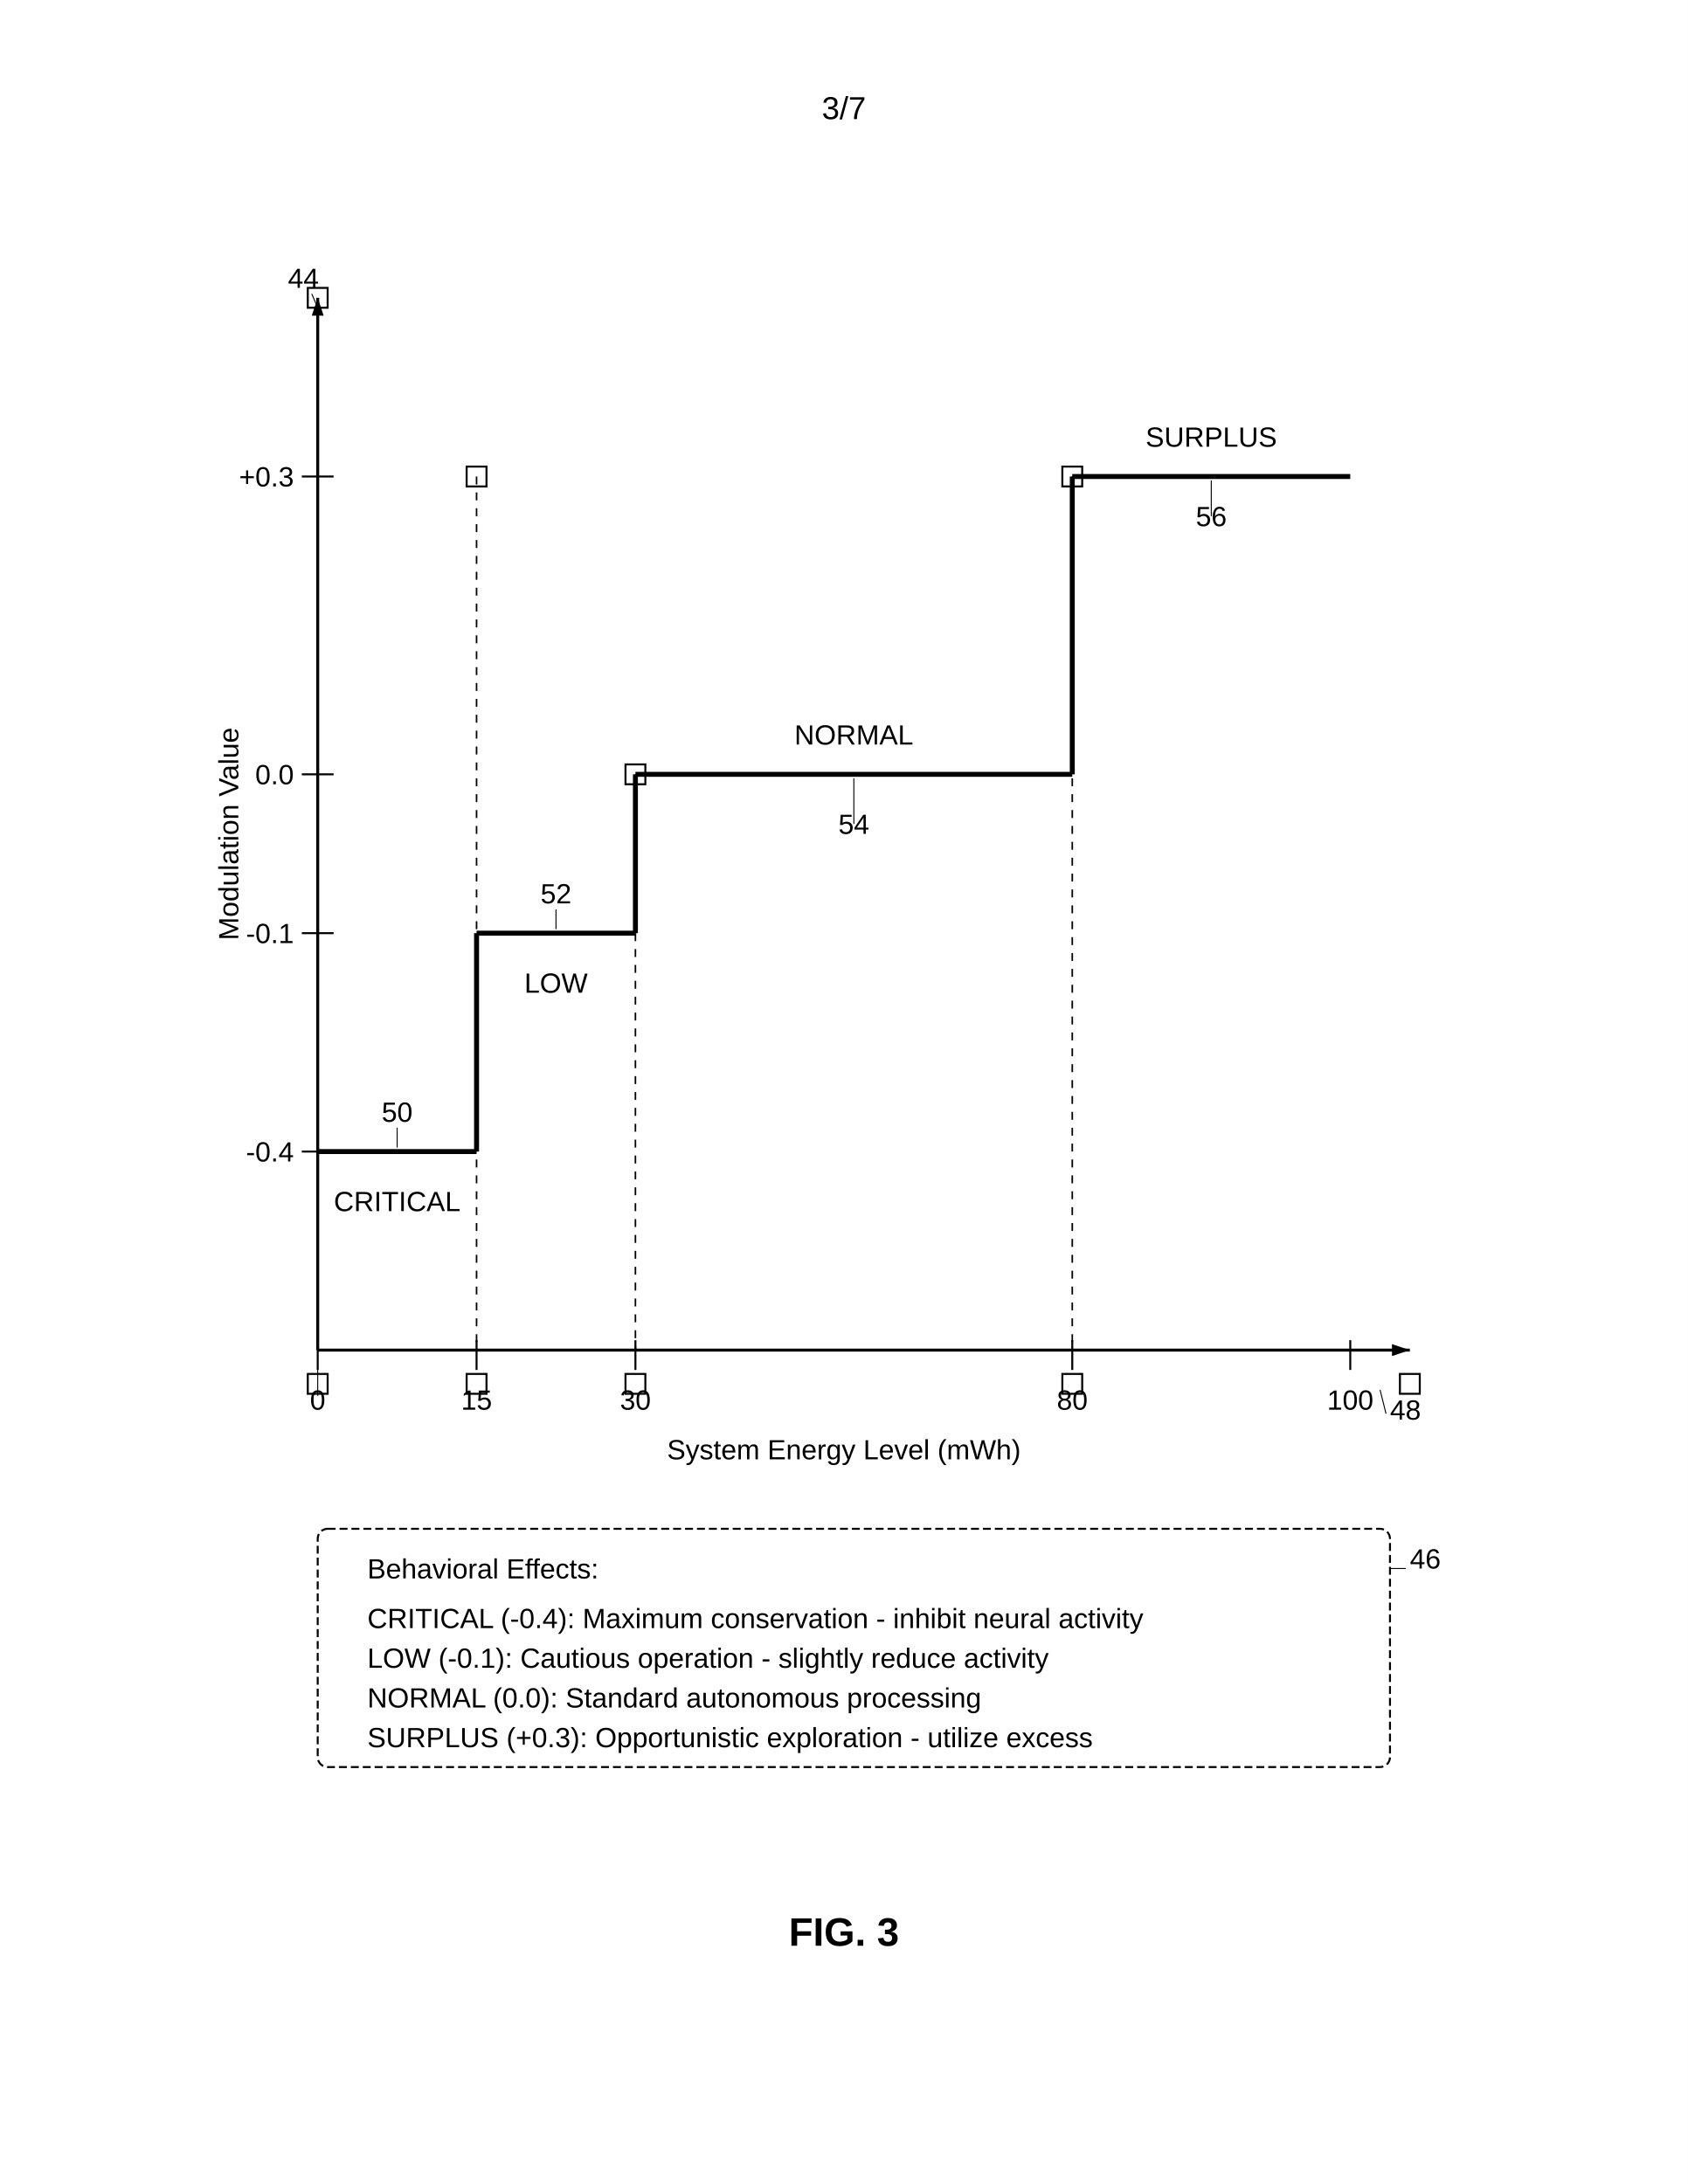
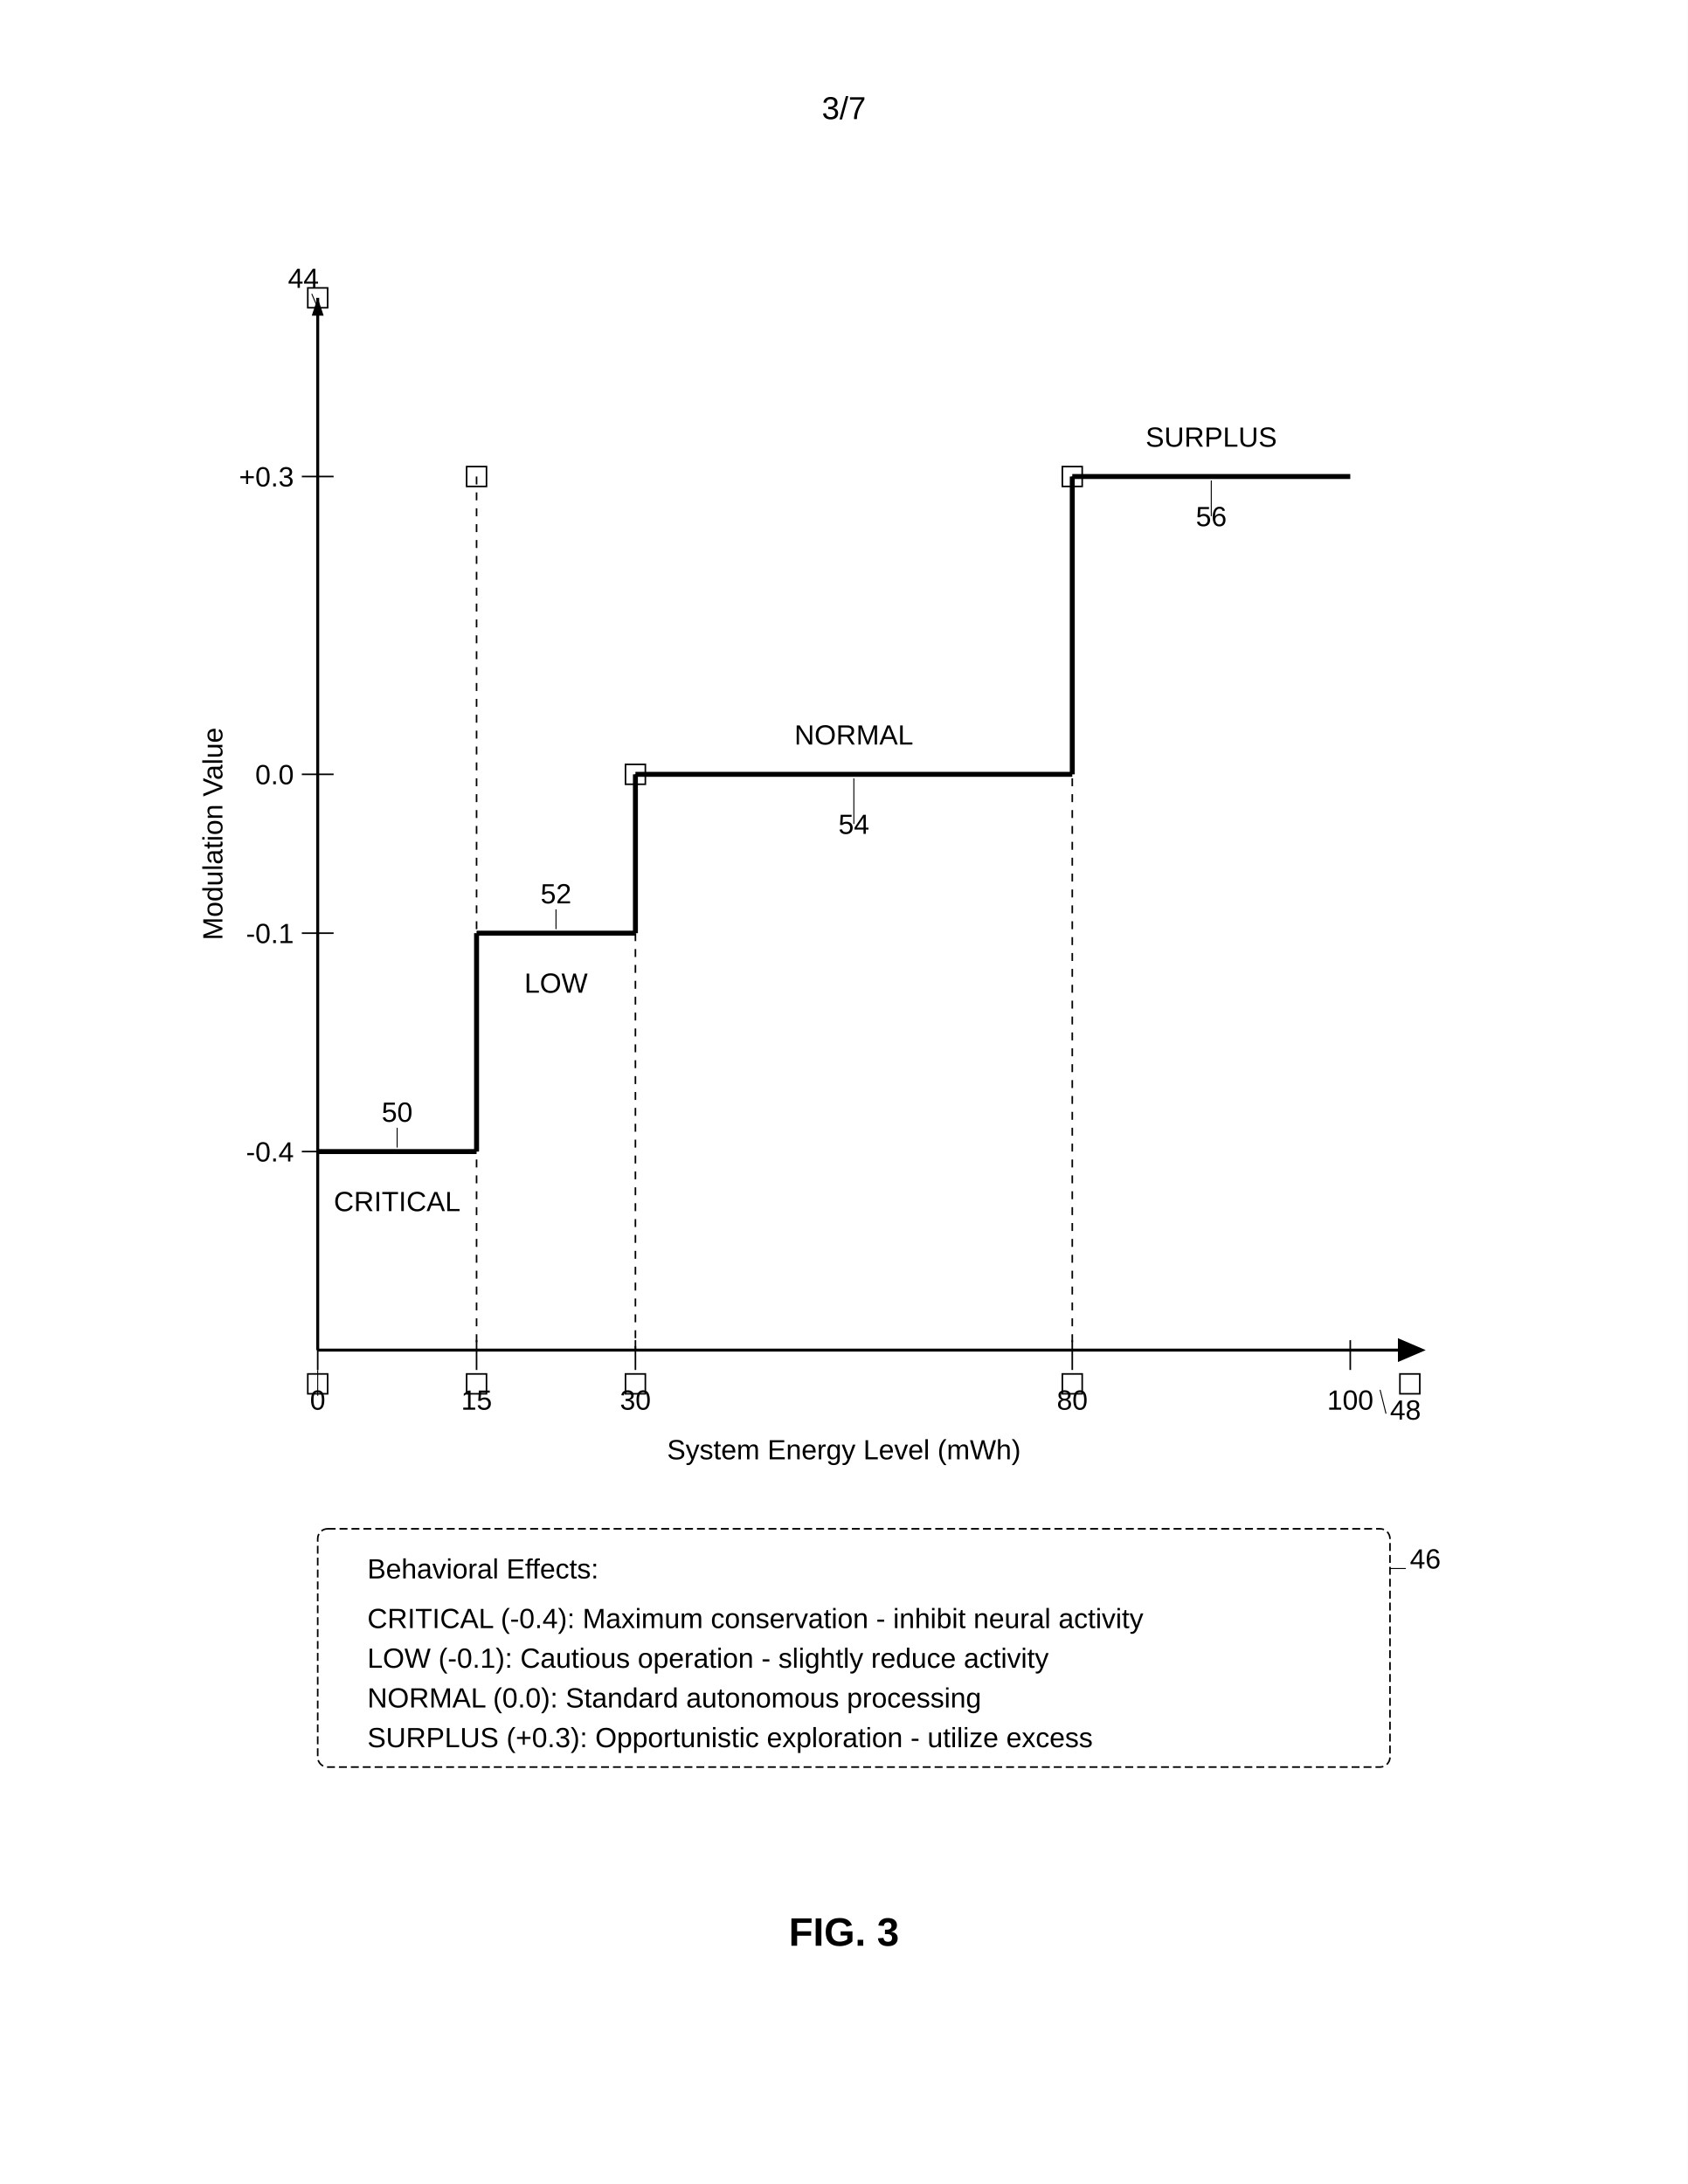
<svg xmlns="http://www.w3.org/2000/svg" width="8.5in" height="11in" viewBox="0 0 850 1100">
  <defs>
    <marker id="ah" markerWidth="6" markerHeight="4" refX="6" refY="2" orient="auto">
      <polygon points="0 0, 6 2, 0 4" fill="black" />
    </marker>
  </defs>
  <rect width="100%" height="100%" fill="white" />
  <text x="425" y="60" font-family="Arial, sans-serif" font-size="16" text-anchor="middle" fill="black">3/7</text>
-   <rect x="155" y="692" width="10" height="10" fill="none" stroke="black" stroke-width="1" />
-   <rect x="155" y="145" width="10" height="10" fill="none" stroke="black" stroke-width="1" />
-   <rect x="705" y="692" width="10" height="10" fill="none" stroke="black" stroke-width="1" />
-   <rect x="235" y="235" width="10" height="10" fill="none" stroke="black" stroke-width="1" />
-   <rect x="235" y="692" width="10" height="10" fill="none" stroke="black" stroke-width="1" />
-   <rect x="315" y="385" width="10" height="10" fill="none" stroke="black" stroke-width="1" />
-   <rect x="315" y="692" width="10" height="10" fill="none" stroke="black" stroke-width="1" />
-   <rect x="535" y="235" width="10" height="10" fill="none" stroke="black" stroke-width="1" />
-   <rect x="535" y="692" width="10" height="10" fill="none" stroke="black" stroke-width="1" />
+   <rect x="155" y="692" width="10" height="10" fill="none" stroke="black" stroke-width="0.8" />
+   <rect x="155" y="145" width="10" height="10" fill="none" stroke="black" stroke-width="0.8" />
+   <rect x="705" y="692" width="10" height="10" fill="none" stroke="black" stroke-width="0.8" />
+   <rect x="235" y="235" width="10" height="10" fill="none" stroke="black" stroke-width="0.8" />
+   <rect x="235" y="692" width="10" height="10" fill="none" stroke="black" stroke-width="0.8" />
+   <rect x="315" y="385" width="10" height="10" fill="none" stroke="black" stroke-width="0.8" />
+   <rect x="315" y="692" width="10" height="10" fill="none" stroke="black" stroke-width="0.8" />
+   <rect x="535" y="235" width="10" height="10" fill="none" stroke="black" stroke-width="0.8" />
+   <rect x="535" y="692" width="10" height="10" fill="none" stroke="black" stroke-width="0.8" />
  <line x1="160" y1="680" x2="160" y2="150" stroke="black" stroke-width="1.5" marker-end="url(#ah)" />
  <text x="145" y="145" font-family="Arial, sans-serif" font-size="14" fill="black">44</text>
  <line x1="157" y1="148" x2="160" y2="155" stroke="black" stroke-width="0.5" />
-   <text x="120" y="420" font-family="Arial, sans-serif" font-size="14" text-anchor="middle" fill="black" transform="rotate(-90 120 420)">Modulation Value</text>
-   <line x1="152" y1="240" x2="168" y2="240" stroke="black" stroke-width="1" />
+   <text x="112" y="420" font-family="Arial, sans-serif" font-size="14" text-anchor="middle" fill="black" transform="rotate(-90 112 420)">Modulation Value</text>
+   <line x1="152" y1="240" x2="168" y2="240" stroke="black" stroke-width="0.8" />
  <text x="148" y="245" font-family="Arial, sans-serif" font-size="14" text-anchor="end" fill="black">+0.3</text>
-   <line x1="152" y1="390" x2="168" y2="390" stroke="black" stroke-width="1" />
+   <line x1="152" y1="390" x2="168" y2="390" stroke="black" stroke-width="0.8" />
  <text x="148" y="395" font-family="Arial, sans-serif" font-size="14" text-anchor="end" fill="black">0.0</text>
-   <line x1="152" y1="470" x2="168" y2="470" stroke="black" stroke-width="1" />
+   <line x1="152" y1="470" x2="168" y2="470" stroke="black" stroke-width="0.8" />
  <text x="148" y="475" font-family="Arial, sans-serif" font-size="14" text-anchor="end" fill="black">-0.1</text>
-   <line x1="152" y1="580" x2="168" y2="580" stroke="black" stroke-width="1" />
+   <line x1="152" y1="580" x2="168" y2="580" stroke="black" stroke-width="0.8" />
  <text x="148" y="585" font-family="Arial, sans-serif" font-size="14" text-anchor="end" fill="black">-0.4</text>
-   <line x1="160" y1="680" x2="710" y2="680" stroke="black" stroke-width="1.5" marker-end="url(#ah)" />
+   <line x1="160" y1="680" x2="710" y2="680" stroke="black" stroke-width="1.5" />
+   <polygon points="704 674, 718 680, 704 686" fill="black" stroke="none" />
  <text x="700" y="715" font-family="Arial, sans-serif" font-size="14" fill="black">48</text>
  <line x1="698" y1="712" x2="695" y2="700" stroke="black" stroke-width="0.5" />
  <text x="425" y="735" font-family="Arial, sans-serif" font-size="14" text-anchor="middle" fill="black">System Energy Level (mWh)</text>
-   <line x1="160" y1="675" x2="160" y2="690" stroke="black" stroke-width="1" />
+   <line x1="160" y1="675" x2="160" y2="690" stroke="black" stroke-width="0.8" />
  <text x="160" y="710" font-family="Arial" font-size="14" text-anchor="middle" fill="black">0</text>
  <line x1="160" y1="703" x2="160" y2="690" stroke="black" stroke-width="0.5" />
-   <line x1="240" y1="675" x2="240" y2="690" stroke="black" stroke-width="1" />
+   <line x1="240" y1="675" x2="240" y2="690" stroke="black" stroke-width="0.8" />
  <text x="240" y="710" font-family="Arial, sans-serif" font-size="14" text-anchor="middle" fill="black">15</text>
-   <line x1="320" y1="675" x2="320" y2="690" stroke="black" stroke-width="1" />
+   <line x1="320" y1="675" x2="320" y2="690" stroke="black" stroke-width="0.8" />
  <text x="320" y="710" font-family="Arial, sans-serif" font-size="14" text-anchor="middle" fill="black">30</text>
-   <line x1="540" y1="675" x2="540" y2="690" stroke="black" stroke-width="1" />
+   <line x1="540" y1="675" x2="540" y2="690" stroke="black" stroke-width="0.8" />
  <text x="540" y="710" font-family="Arial, sans-serif" font-size="14" text-anchor="middle" fill="black">80</text>
-   <line x1="680" y1="675" x2="680" y2="690" stroke="black" stroke-width="1" />
+   <line x1="680" y1="675" x2="680" y2="690" stroke="black" stroke-width="0.8" />
  <text x="680" y="710" font-family="Arial, sans-serif" font-size="14" text-anchor="middle" fill="black">100</text>
  <line x1="240" y1="240" x2="240" y2="680" stroke="black" stroke-width="0.8" stroke-dasharray="4,4" />
  <line x1="320" y1="390" x2="320" y2="680" stroke="black" stroke-width="0.8" stroke-dasharray="4,4" />
  <line x1="540" y1="240" x2="540" y2="680" stroke="black" stroke-width="0.8" stroke-dasharray="4,4" />
  <line x1="160" y1="580" x2="240" y2="580" stroke="black" stroke-width="2.5" />
  <text x="200" y="610" font-family="Arial, sans-serif" font-size="14" text-anchor="middle" fill="black">CRITICAL</text>
  <text x="200" y="565" font-family="Arial, sans-serif" font-size="14" text-anchor="middle" fill="black">50</text>
  <line x1="200" y1="568" x2="200" y2="578" stroke="black" stroke-width="0.5" />
  <line x1="240" y1="580" x2="240" y2="470" stroke="black" stroke-width="2.5" />
  <line x1="240" y1="470" x2="320" y2="470" stroke="black" stroke-width="2.5" />
  <text x="280" y="500" font-family="Arial, sans-serif" font-size="14" text-anchor="middle" fill="black">LOW</text>
  <text x="280" y="455" font-family="Arial, sans-serif" font-size="14" text-anchor="middle" fill="black">52</text>
  <line x1="280" y1="458" x2="280" y2="468" stroke="black" stroke-width="0.5" />
  <line x1="320" y1="470" x2="320" y2="390" stroke="black" stroke-width="2.5" />
  <line x1="320" y1="390" x2="540" y2="390" stroke="black" stroke-width="2.5" />
  <text x="430" y="375" font-family="Arial, sans-serif" font-size="14" text-anchor="middle" fill="black">NORMAL</text>
  <text x="430" y="420" font-family="Arial, sans-serif" font-size="14" text-anchor="middle" fill="black">54</text>
  <line x1="430" y1="415" x2="430" y2="392" stroke="black" stroke-width="0.5" />
  <line x1="540" y1="390" x2="540" y2="240" stroke="black" stroke-width="2.5" />
  <line x1="540" y1="240" x2="680" y2="240" stroke="black" stroke-width="2.5" />
  <text x="610" y="225" font-family="Arial, sans-serif" font-size="14" text-anchor="middle" fill="black">SURPLUS</text>
  <text x="610" y="265" font-family="Arial, sans-serif" font-size="14" text-anchor="middle" fill="black">56</text>
  <line x1="610" y1="260" x2="610" y2="242" stroke="black" stroke-width="0.5" />
-   <rect x="160" y="770" width="540" height="120" rx="5" fill="none" stroke="black" stroke-width="1" stroke-dasharray="4,2" />
+   <rect x="160" y="770" width="540" height="120" rx="5" fill="none" stroke="black" stroke-width="0.8" stroke-dasharray="4,2" />
  <text x="185" y="795" font-family="Arial, sans-serif" font-size="14" fill="black">Behavioral Effects:</text>
  <text x="185" y="820" font-family="Arial, sans-serif" font-size="14" fill="black">CRITICAL (-0.4): Maximum conservation - inhibit neural activity</text>
  <text x="185" y="840" font-family="Arial, sans-serif" font-size="14" fill="black">LOW (-0.1): Cautious operation - slightly reduce activity</text>
  <text x="185" y="860" font-family="Arial, sans-serif" font-size="14" fill="black">NORMAL (0.0): Standard autonomous processing</text>
  <text x="185" y="880" font-family="Arial, sans-serif" font-size="14" fill="black">SURPLUS (+0.3): Opportunistic exploration - utilize excess</text>
  <text x="710" y="790" font-family="Arial, sans-serif" font-size="14" fill="black">46</text>
  <line x1="708" y1="790" x2="700" y2="790" stroke="black" stroke-width="0.5" />
  <text x="425" y="980" font-family="Arial, sans-serif" font-size="20" font-weight="bold" text-anchor="middle" fill="black">FIG. 3</text>
</svg>
